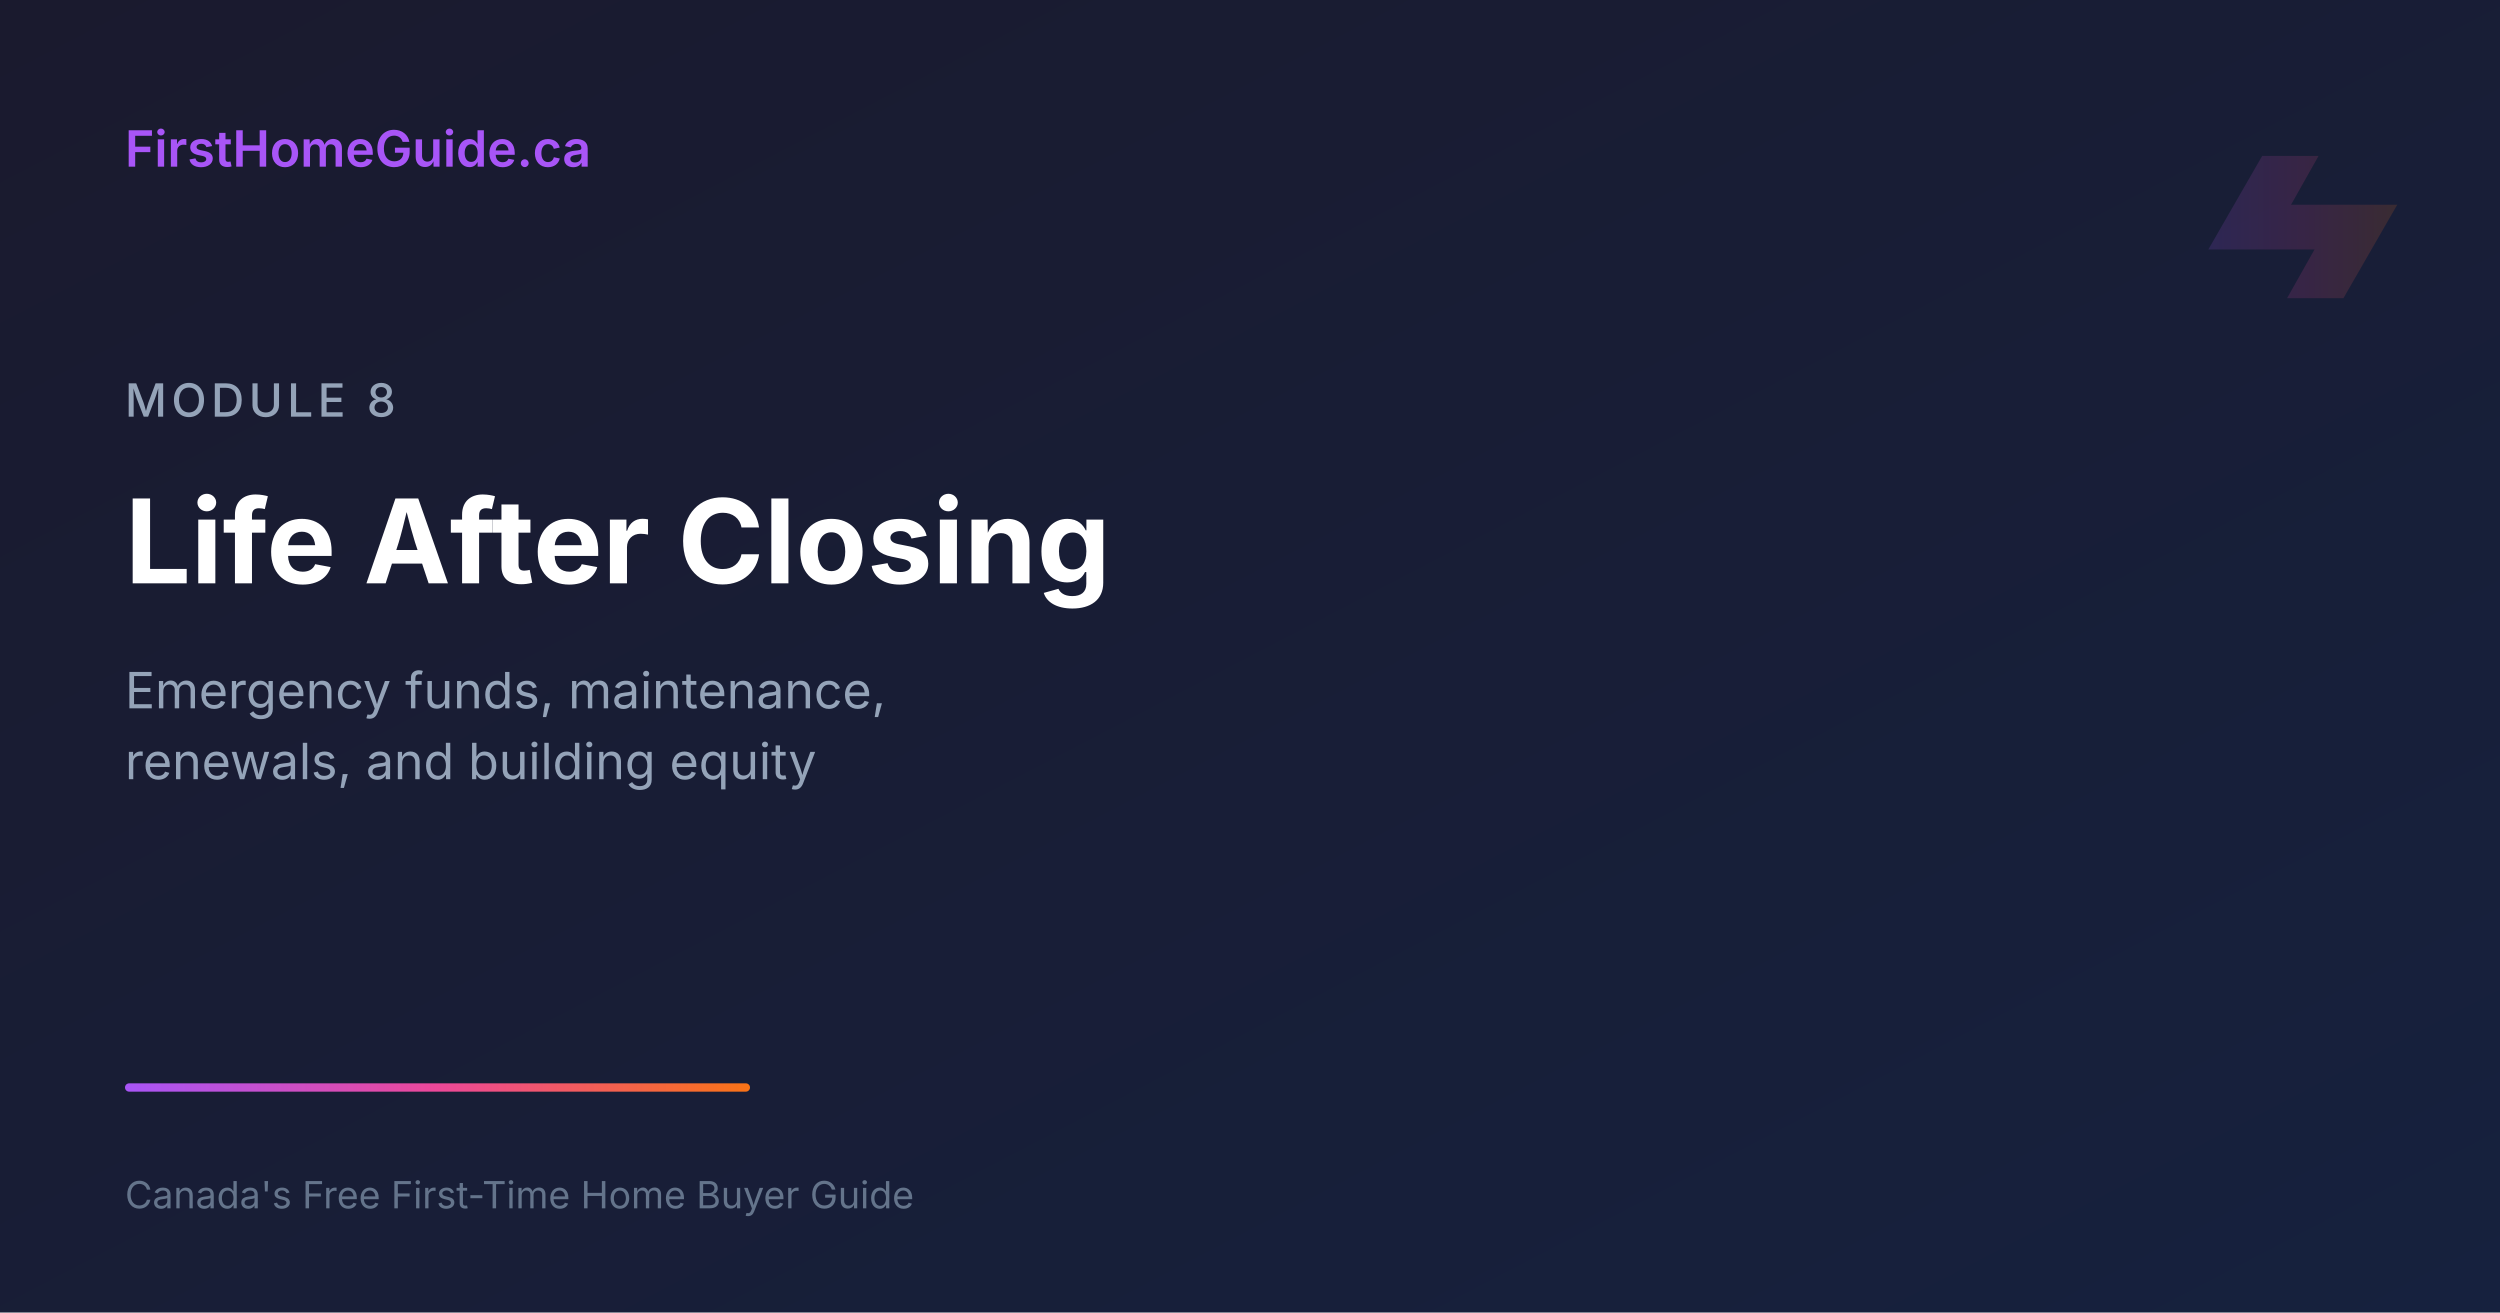
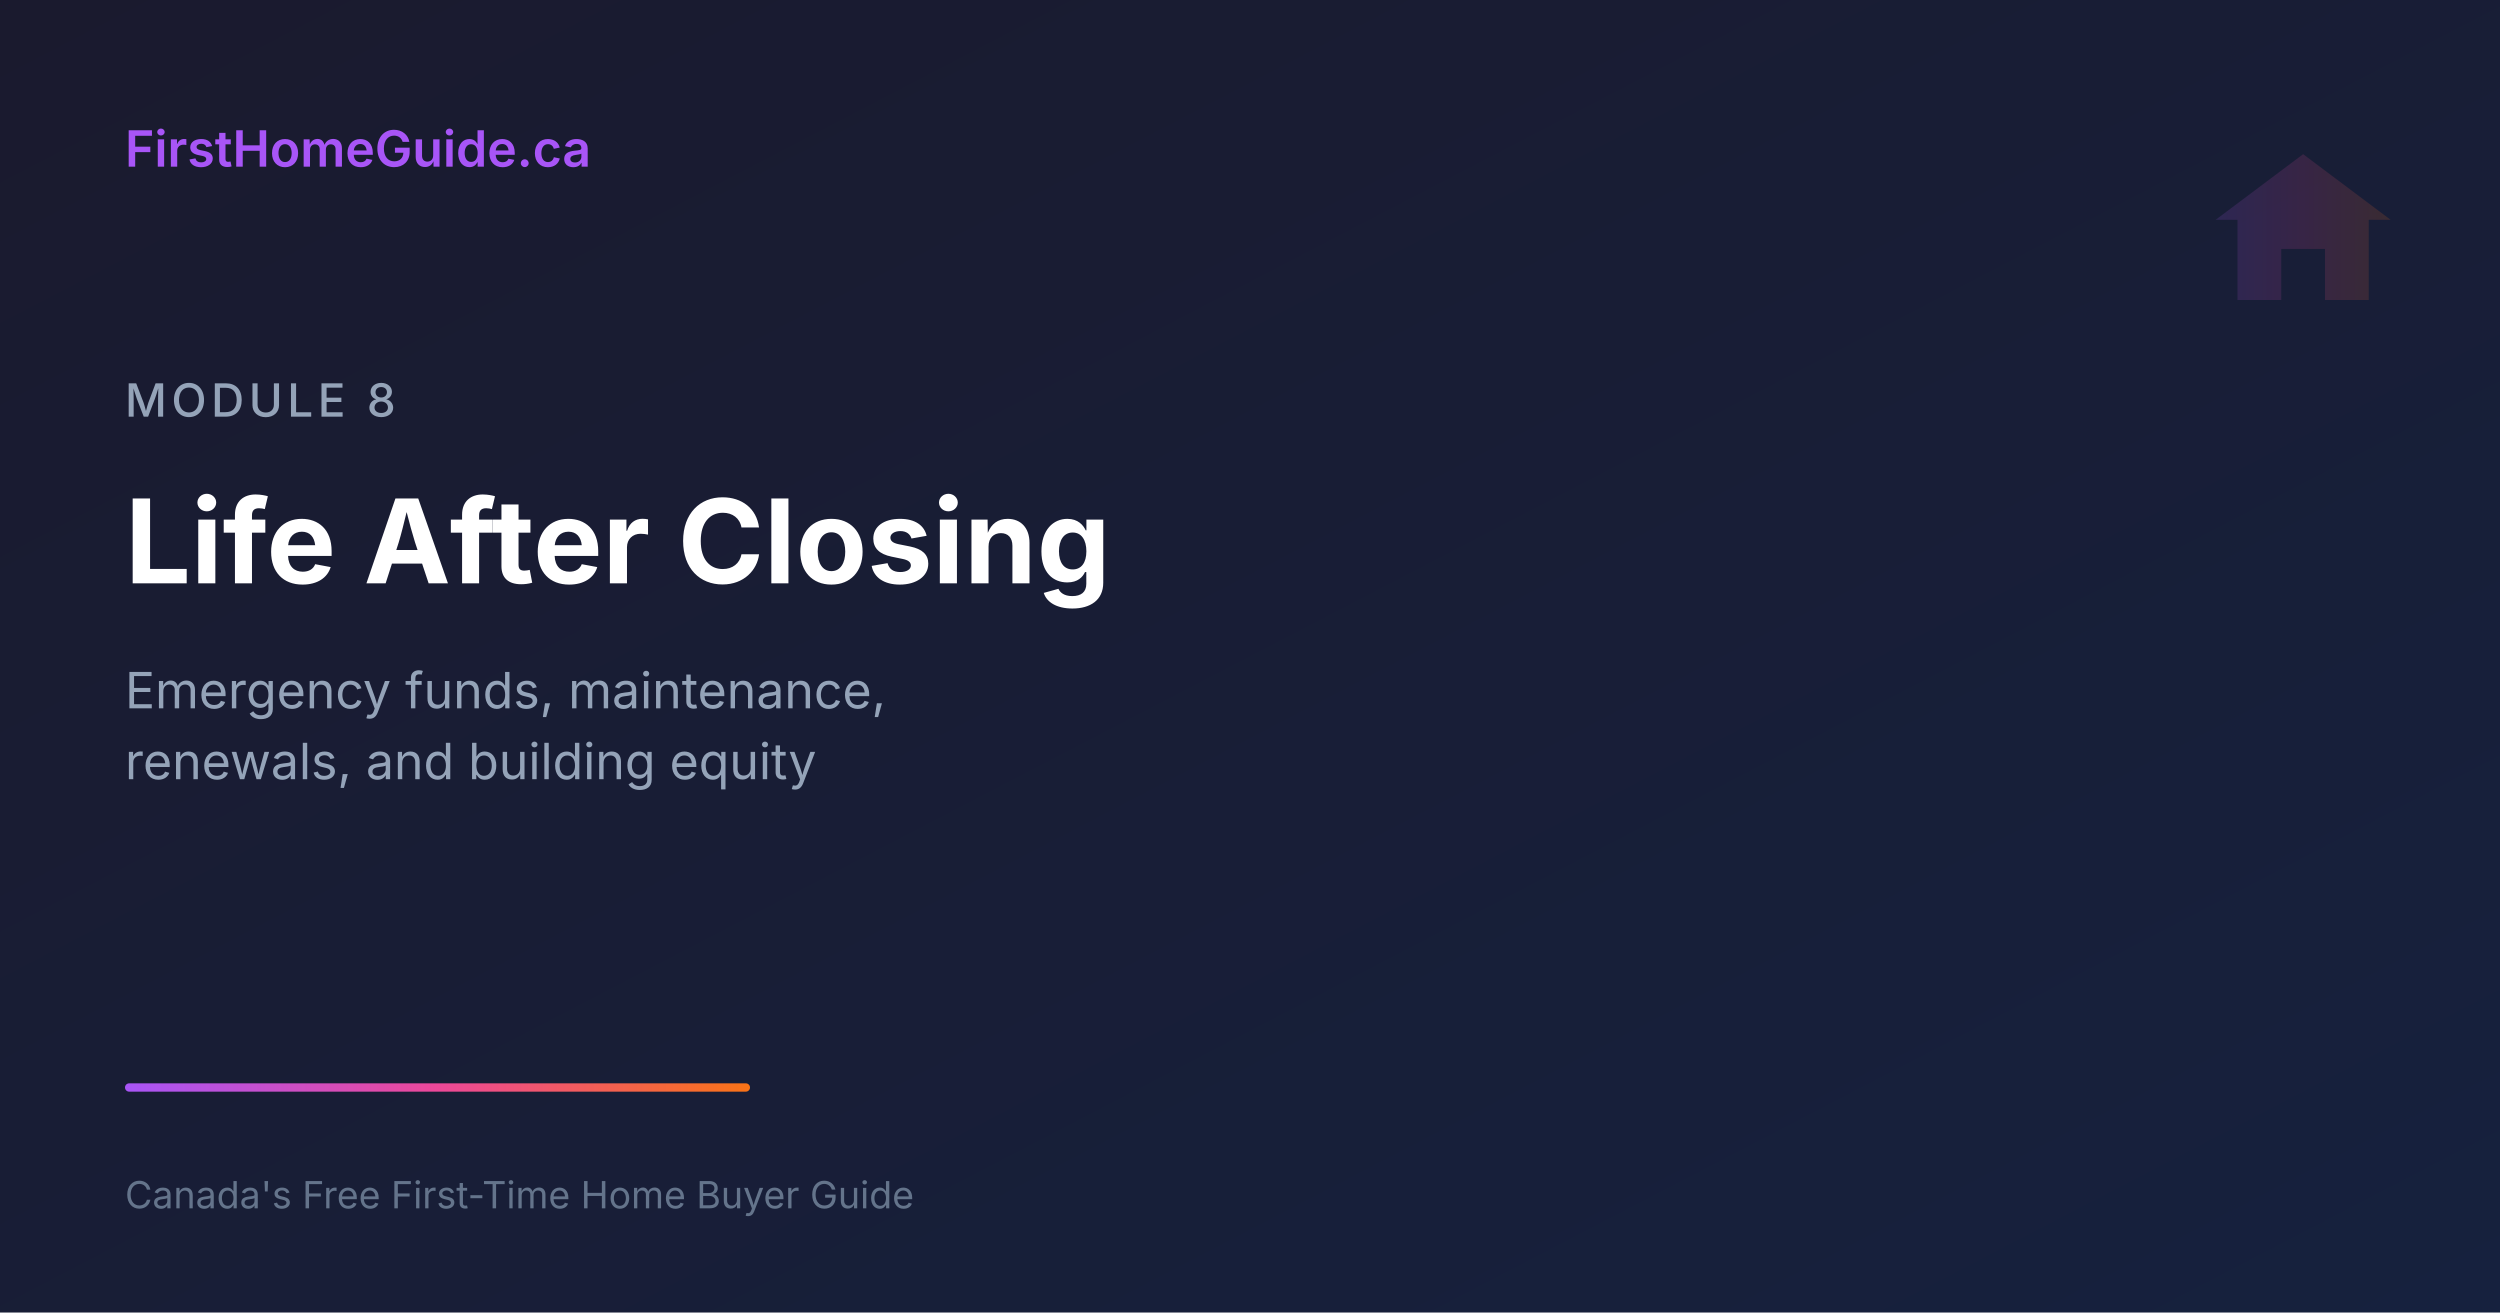
<svg xmlns="http://www.w3.org/2000/svg" width="1200" height="630" viewBox="0 0 1200 630">
  <defs>
    <linearGradient id="bg" x1="0%" y1="0%" x2="100%" y2="100%">
      <stop offset="0%" style="stop-color:#1a1a2e" />
      <stop offset="100%" style="stop-color:#16213e" />
    </linearGradient>
    <linearGradient id="accent" x1="0%" y1="0%" x2="100%" y2="0%">
      <stop offset="0%" style="stop-color:#a855f7" />
      <stop offset="50%" style="stop-color:#ec4899" />
      <stop offset="100%" style="stop-color:#f97316" />
    </linearGradient>
  </defs>
  <rect width="1200" height="630" fill="url(#bg)" />
  <rect x="60" y="520" width="300" height="4" rx="2" fill="url(#accent)" />
  <g transform="translate(1060, 60) scale(3.5)" opacity="0.15">
-     <path d="M15.112 4.246L11.346 10.931H25.909L18.527 23.754H10.797L14.563 17.069H0L7.382 4.246H15.112Z" fill="url(#accent)" />
+     <path d="M13 4 L1 13 H4 V24 H10 V17 H16 V24 H22 V13 H25 Z" fill="url(#accent)" />
  </g>
  <text x="60" y="80" fill="#a855f7" font-family="system-ui, -apple-system, sans-serif" font-size="24" font-weight="600">FirstHomeGuide.ca</text>
  <text x="60" y="200" fill="#94a3b8" font-family="system-ui, -apple-system, sans-serif" font-size="22" font-weight="500" letter-spacing="0.1em">MODULE 8</text>
  <text x="60" y="280" fill="#ffffff" font-family="system-ui, -apple-system, sans-serif" font-size="56" font-weight="700">Life After Closing</text>
  <text x="60" y="340" fill="#94a3b8" font-family="system-ui, -apple-system, sans-serif" font-size="24" font-weight="400">Emergency funds, maintenance,</text>
  <text x="60" y="374" fill="#94a3b8" font-family="system-ui, -apple-system, sans-serif" font-size="24" font-weight="400">renewals, and building equity</text>
  <text x="60" y="580" fill="#64748b" font-family="system-ui, -apple-system, sans-serif" font-size="18">Canada's Free First-Time Home Buyer Guide</text>
</svg>
